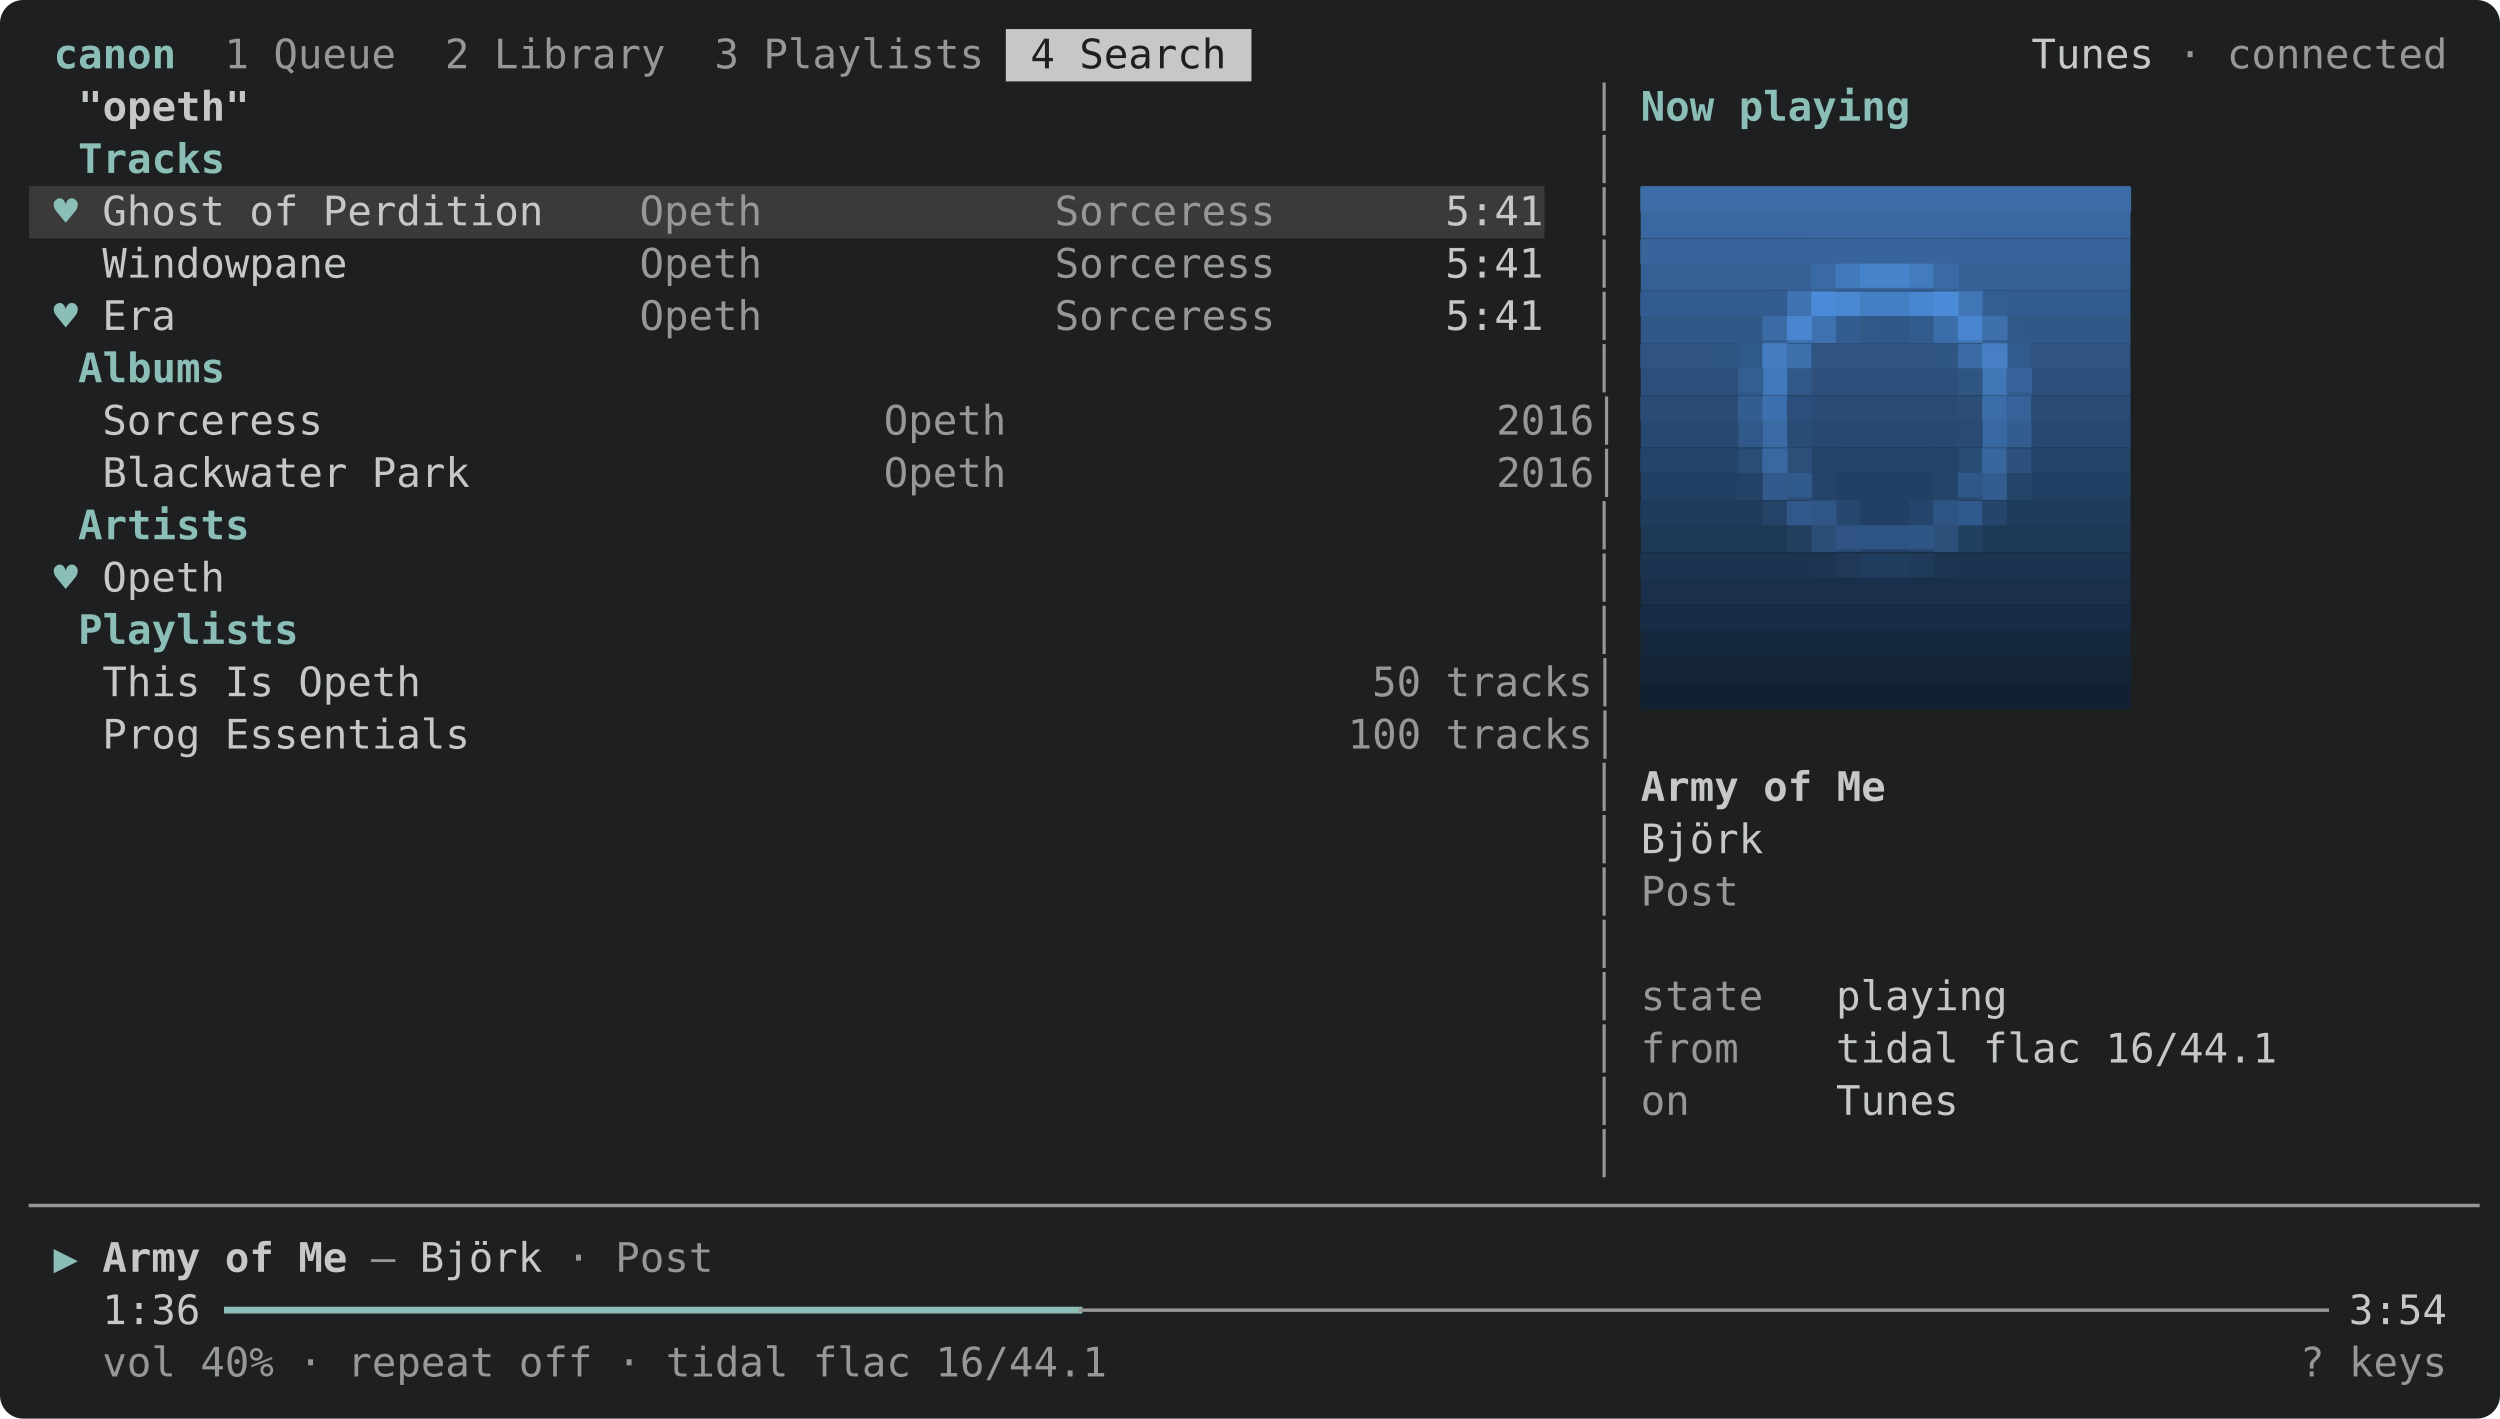
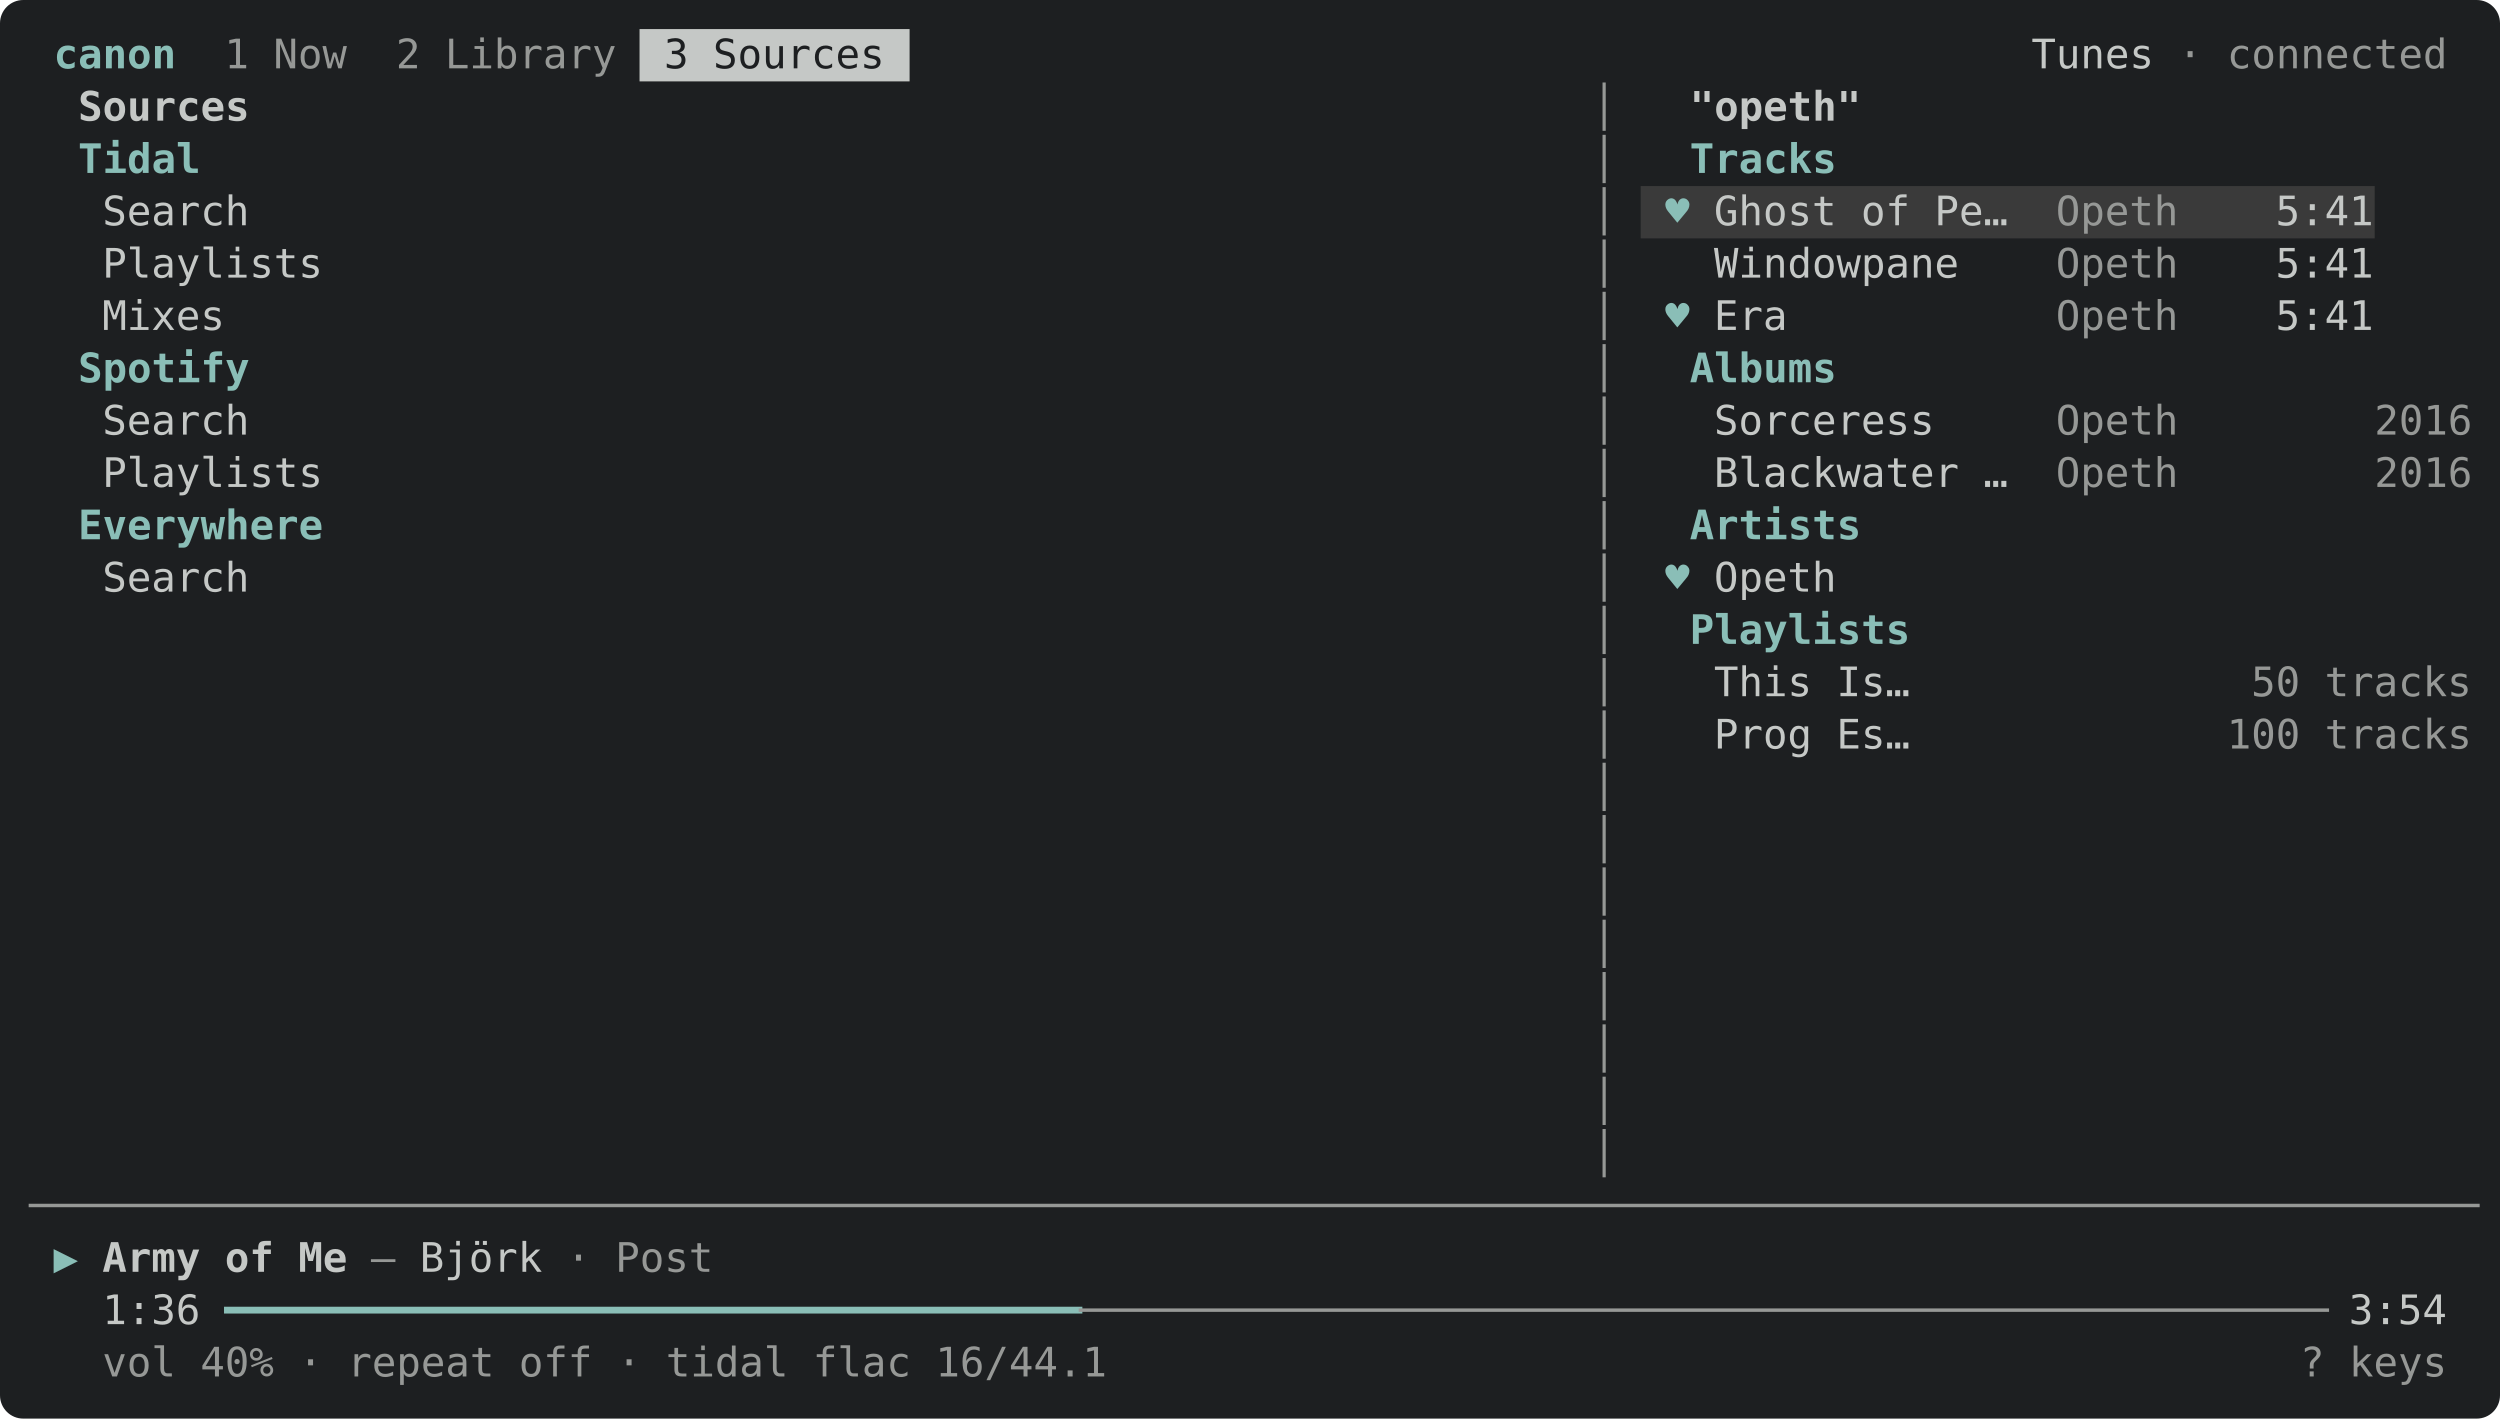
<svg xmlns="http://www.w3.org/2000/svg" width="860" height="488" viewBox="0 0 860 488" font-family="ui-monospace,'SF Mono','DejaVu Sans Mono',Menlo,Consolas,monospace" font-size="14">
  <style>
text{white-space:pre}
.b0{fill:#c5c8c6}
.b1{fill:#3a3a3a}
- .b2{fill:#3968a0}
- .b3{fill:#356095}
- .b4{fill:#356196}
- .b5{fill:#37649b}
- .b6{fill:#37649c}
- .b7{fill:#356197}
- .b8{fill:#2f5886}
- .b9{fill:#2f5887}
- .b10{fill:#335d91}
- .b11{fill:#3e72b0}
- .b12{fill:#3e71af}
- .b13{fill:#335d90}
- .b14{fill:#305987}
- .b15{fill:#305887}
- .b16{fill:#325c8d}
- .b17{fill:#3b6da8}
- .b18{fill:#4076b6}
- .b19{fill:#335e93}
- .b20{fill:#305988}
- .b21{fill:#2d4f7c}
- .b22{fill:#2f5988}
- .b23{fill:#4179ba}
- .b24{fill:#305888}
- .b25{fill:#2f5583}
- .b26{fill:#4177b7}
- .b27{fill:#325c8e}
- .b28{fill:#274871}
- .b29{fill:#305889}
- .b30{fill:#3a6ba5}
- .b31{fill:#294c76}
- .b32{fill:#284a73}
- .b33{fill:#3868a1}
- .b34{fill:#224064}
- .b35{fill:#234266}
- .b36{fill:#31598b}
- .b37{fill:#2b4f79}
- .b38{fill:#24446a}
- .b39{fill:#234368}
- .b40{fill:#284c74}
- .b41{fill:#335d8f}
- .b42{fill:#244468}
- .b43{fill:#1e3956}
- .b44{fill:#223f5f}
- .b45{fill:#2b4e77}
- .b46{fill:#26476e}
- .b47{fill:#26456c}
- .b48{fill:#2c4f7a}
- .b49{fill:#224062}
- .b50{fill:#1e3957}
- .b51{fill:#1a2f4a}
- .b52{fill:#16283e}
- .b53{fill:#112131}
.s0{fill:#8abeb7;font-weight:bold}
.s1{fill:#969896}
.s2{fill:#1d1f21}
.s3{font-weight:bold}
.s4{fill:#8abeb7}
- .s5{fill:#3b6ca5}
- .s6{fill:#37649b}
- .s7{fill:#396aa3}
- .s8{fill:#427abc}
- .s9{fill:#4783ca}
- .s10{fill:#4883cb}
- .s11{fill:#437bbf}
- .s12{fill:#3a6ba6}
- .s13{fill:#325b8f}
- .s14{fill:#3a6ba4}
- .s15{fill:#4986cf}
- .s16{fill:#4b8ad6}
- .s17{fill:#4a88d1}
- .s18{fill:#457fc3}
- .s19{fill:#4986d0}
- .s20{fill:#4b8bd7}
- .s21{fill:#4985ce}
- .s22{fill:#3d70ac}
- .s23{fill:#2f5481}
- .s24{fill:#2e5481}
- .s25{fill:#335e91}
- .s26{fill:#447cbf}
- .s27{fill:#3d6fab}
- .s28{fill:#305583}
- .s29{fill:#2f5582}
- .s30{fill:#3a6aa3}
- .s31{fill:#467fc3}
- .s32{fill:#366399}
- .s33{fill:#2a4b76}
- .s34{fill:#335d90}
- .s35{fill:#3d70ae}
- .s36{fill:#2b4e7b}
- .s37{fill:#2b4d78}
- .s38{fill:#3b6da8}
- .s39{fill:#366299}
- .s40{fill:#24446a}
- .s41{fill:#2a4d78}
- .s42{fill:#3967a0}
- .s43{fill:#315b8c}
- .s44{fill:#2f5888}
- .s45{fill:#38679e}
- .s46{fill:#2c517e}
- .s47{fill:#1f3c5c}
- .s48{fill:#254267}
- .s49{fill:#31588a}
- .s50{fill:#2f5685}
- .s51{fill:#2f5483}
- .s52{fill:#2d5583}
- .s53{fill:#2e5583}
- .s54{fill:#2e5483}
- .s55{fill:#315a8c}
- .s56{fill:#26456b}
- .s57{fill:#203c5c}
- .s58{fill:#1b3550}
- .s59{fill:#1c3652}
- .s60{fill:#203959}
- .s61{fill:#203c5e}
- .s62{fill:#203d5e}
- .s63{fill:#1f3a5b}
- .s64{fill:#182c45}
- .s65{fill:#132436}
</style>
  <rect x="0" y="0" width="860" height="488" rx="8" fill="#1d1f21" />
-   <rect class="b0" x="346.0" y="10.0" width="84.5" height="18.0" />
-   <rect class="b1" x="10.0" y="64.0" width="521.3" height="18.0" />
-   <rect class="b2" x="564.4" y="64.0" width="168.5" height="18.0" />
-   <rect class="b3" x="564.4" y="82.0" width="50.9" height="18.0" />
-   <rect class="b4" x="614.8" y="82.0" width="8.9" height="18.0" />
-   <rect class="b5" x="623.2" y="82.0" width="17.3" height="18.0" />
-   <rect class="b6" x="640.0" y="82.0" width="17.3" height="18.0" />
-   <rect class="b5" x="656.8" y="82.0" width="17.3" height="18.0" />
-   <rect class="b7" x="673.6" y="82.0" width="8.9" height="18.0" />
-   <rect class="b3" x="682.0" y="82.0" width="50.9" height="18.0" />
-   <rect class="b8" x="564.4" y="100.0" width="34.1" height="18.0" />
-   <rect class="b9" x="598.0" y="100.0" width="8.9" height="18.0" />
-   <rect class="b10" x="606.4" y="100.0" width="8.9" height="18.0" />
-   <rect class="b11" x="614.8" y="100.0" width="8.9" height="18.0" />
-   <rect class="b12" x="623.2" y="100.0" width="8.9" height="18.0" />
-   <rect class="b13" x="631.6" y="100.0" width="8.9" height="18.0" />
-   <rect class="b14" x="640.0" y="100.0" width="8.9" height="18.0" />
-   <rect class="b15" x="648.4" y="100.0" width="8.9" height="18.0" />
-   <rect class="b16" x="656.8" y="100.0" width="8.9" height="18.0" />
-   <rect class="b17" x="665.2" y="100.0" width="8.9" height="18.0" />
-   <rect class="b18" x="673.6" y="100.0" width="8.9" height="18.0" />
-   <rect class="b19" x="682.0" y="100.0" width="8.9" height="18.0" />
-   <rect class="b20" x="690.4" y="100.0" width="8.9" height="18.0" />
-   <rect class="b8" x="698.8" y="100.0" width="34.1" height="18.0" />
-   <rect class="b21" x="564.4" y="118.0" width="34.1" height="18.0" />
-   <rect class="b22" x="598.0" y="118.0" width="8.9" height="18.0" />
-   <rect class="b23" x="606.4" y="118.0" width="8.9" height="18.0" />
-   <rect class="b24" x="614.8" y="118.0" width="8.9" height="18.0" />
-   <rect class="b21" x="623.2" y="118.0" width="50.9" height="18.0" />
-   <rect class="b25" x="673.6" y="118.0" width="8.9" height="18.0" />
-   <rect class="b26" x="682.0" y="118.0" width="8.9" height="18.0" />
-   <rect class="b27" x="690.4" y="118.0" width="8.9" height="18.0" />
-   <rect class="b21" x="698.8" y="118.0" width="34.1" height="18.0" />
-   <rect class="b28" x="564.4" y="136.0" width="34.1" height="18.0" />
-   <rect class="b29" x="598.0" y="136.0" width="8.9" height="18.0" />
-   <rect class="b30" x="606.4" y="136.0" width="8.9" height="18.0" />
-   <rect class="b31" x="614.8" y="136.0" width="8.9" height="18.0" />
-   <rect class="b28" x="623.2" y="136.0" width="50.9" height="18.0" />
-   <rect class="b32" x="673.6" y="136.0" width="8.9" height="18.0" />
-   <rect class="b33" x="682.0" y="136.0" width="8.9" height="18.0" />
-   <rect class="b13" x="690.4" y="136.0" width="8.9" height="18.0" />
-   <rect class="b28" x="698.8" y="136.0" width="34.1" height="18.0" />
-   <rect class="b34" x="564.4" y="154.0" width="34.1" height="18.0" />
-   <rect class="b35" x="598.0" y="154.0" width="8.9" height="18.0" />
-   <rect class="b36" x="606.4" y="154.0" width="8.9" height="18.0" />
-   <rect class="b37" x="614.8" y="154.0" width="8.9" height="18.0" />
-   <rect class="b38" x="623.2" y="154.0" width="8.9" height="18.0" />
-   <rect class="b34" x="631.6" y="154.0" width="34.1" height="18.0" />
-   <rect class="b39" x="665.2" y="154.0" width="8.9" height="18.0" />
-   <rect class="b40" x="673.6" y="154.0" width="8.9" height="18.0" />
-   <rect class="b41" x="682.0" y="154.0" width="8.9" height="18.0" />
-   <rect class="b42" x="690.4" y="154.0" width="8.9" height="18.0" />
-   <rect class="b34" x="698.8" y="154.0" width="34.1" height="18.0" />
-   <rect class="b43" x="564.4" y="172.0" width="50.9" height="18.0" />
-   <rect class="b44" x="614.8" y="172.0" width="8.9" height="18.0" />
-   <rect class="b45" x="623.2" y="172.0" width="8.9" height="18.0" />
-   <rect class="b46" x="631.6" y="172.0" width="8.9" height="18.0" />
-   <rect class="b34" x="640.0" y="172.0" width="17.3" height="18.0" />
-   <rect class="b47" x="656.8" y="172.0" width="8.9" height="18.0" />
-   <rect class="b48" x="665.2" y="172.0" width="8.9" height="18.0" />
-   <rect class="b49" x="673.6" y="172.0" width="8.9" height="18.0" />
-   <rect class="b50" x="682.0" y="172.0" width="8.9" height="18.0" />
-   <rect class="b43" x="690.4" y="172.0" width="42.5" height="18.0" />
-   <rect class="b51" x="564.4" y="190.0" width="168.5" height="18.0" />
-   <rect class="b52" x="564.4" y="208.0" width="168.5" height="18.0" />
-   <rect class="b53" x="564.4" y="226.0" width="168.5" height="18.0" />
+   <rect class="b0" x="220.0" y="10.0" width="92.9" height="18.0" />
+   <rect class="b1" x="564.4" y="64.0" width="252.5" height="18.0" />
  <g fill="#c5c8c6">
    <text xml:space="preserve" y="23.5">
      <tspan x="10.0" class="s0"> canon</tspan>
-       <tspan x="77.2" class="s1">1 Queue  2 Library  3 Playlists</tspan>
-       <tspan x="346.0" class="s2"> 4 Search</tspan>
+       <tspan x="77.2" class="s1">1 Now  2 Library</tspan>
+       <tspan x="220.0" class="s2"> 3 Sources</tspan>
      <tspan x="698.8">Tunes</tspan>
      <tspan x="749.2" class="s1">· connected</tspan>
    </text>
    <text xml:space="preserve" y="41.5">
-       <tspan x="10.0" class="s3">  "opeth"</tspan>
+       <tspan x="10.0" class="s3">  Sources</tspan>
      <tspan x="547.6" class="s1">│</tspan>
-       <tspan x="564.4" class="s0">Now playing</tspan>
+       <tspan x="564.4" class="s3">  "opeth"</tspan>
    </text>
    <text xml:space="preserve" y="59.5">
-       <tspan x="10.0" class="s0">  Tracks</tspan>
+       <tspan x="10.0" class="s0">  Tidal</tspan>
      <tspan x="547.6" class="s1">│</tspan>
+       <tspan x="564.4" class="s0">  Tracks</tspan>
    </text>
    <text xml:space="preserve" y="77.5">
-       <tspan x="18.4" class="s4">♥</tspan>
-       <tspan x="35.2">Ghost of Perdition</tspan>
-       <tspan x="220.0" class="s1">Opeth</tspan>
-       <tspan x="362.8" class="s1">Sorceress</tspan>
-       <tspan x="497.2">5:41</tspan>
+       <tspan x="35.2">Search</tspan>
      <tspan x="547.6" class="s1">│</tspan>
-       <tspan x="564.4" class="s5">▀▀▀▀▀▀▀▀▀▀▀▀▀▀▀▀▀▀▀▀</tspan>
+       <tspan x="572.8" class="s4">♥</tspan>
+       <tspan x="589.6">Ghost of Pe…</tspan>
+       <tspan x="707.2" class="s1">Opeth</tspan>
+       <tspan x="782.8">5:41</tspan>
    </text>
    <text xml:space="preserve" y="95.5">
-       <tspan x="35.2">Windowpane</tspan>
-       <tspan x="220.0" class="s1">Opeth</tspan>
-       <tspan x="362.8" class="s1">Sorceress</tspan>
-       <tspan x="497.2">5:41</tspan>
+       <tspan x="35.2">Playlists</tspan>
      <tspan x="547.6" class="s1">│</tspan>
-       <tspan x="564.4" class="s6">▀▀▀▀▀▀▀</tspan>
-       <tspan x="623.2" class="s7">▄</tspan>
-       <tspan x="631.6" class="s8">▄</tspan>
-       <tspan x="640.0" class="s9">▄</tspan>
-       <tspan x="648.4" class="s10">▄</tspan>
-       <tspan x="656.8" class="s11">▄</tspan>
-       <tspan x="665.2" class="s12">▄</tspan>
-       <tspan x="673.6" class="s6">▀▀▀▀▀▀▀</tspan>
+       <tspan x="589.6">Windowpane</tspan>
+       <tspan x="707.2" class="s1">Opeth</tspan>
+       <tspan x="782.8">5:41</tspan>
    </text>
    <text xml:space="preserve" y="113.5">
-       <tspan x="18.4" class="s4">♥</tspan>
-       <tspan x="35.2">Era</tspan>
-       <tspan x="220.0" class="s1">Opeth</tspan>
-       <tspan x="362.8" class="s1">Sorceress</tspan>
-       <tspan x="497.2">5:41</tspan>
+       <tspan x="35.2">Mixes</tspan>
      <tspan x="547.6" class="s1">│</tspan>
-       <tspan x="564.4" class="s13">▀▀▀▀▀</tspan>
-       <tspan x="606.4" class="s14">▄</tspan>
-       <tspan x="614.8" class="s15">▄</tspan>
-       <tspan x="623.2" class="s16">▀</tspan>
-       <tspan x="631.6" class="s17">▀</tspan>
-       <tspan x="640.0" class="s18">▀▀</tspan>
-       <tspan x="656.8" class="s19">▀</tspan>
-       <tspan x="665.2" class="s20">▀</tspan>
-       <tspan x="673.6" class="s21">▄</tspan>
-       <tspan x="682.0" class="s22">▄</tspan>
-       <tspan x="690.4" class="s13">▀▀▀▀▀</tspan>
+       <tspan x="572.8" class="s4">♥</tspan>
+       <tspan x="589.6">Era</tspan>
+       <tspan x="707.2" class="s1">Opeth</tspan>
+       <tspan x="782.8">5:41</tspan>
    </text>
    <text xml:space="preserve" y="131.5">
-       <tspan x="10.0" class="s0">  Albums</tspan>
+       <tspan x="10.0" class="s0">  Spotify</tspan>
      <tspan x="547.6" class="s1">│</tspan>
-       <tspan x="564.4" class="s23">▀▀▀</tspan>
-       <tspan x="589.6" class="s24">▀</tspan>
-       <tspan x="598.0" class="s25">▄</tspan>
-       <tspan x="606.4" class="s26">▀</tspan>
-       <tspan x="614.8" class="s27">▀</tspan>
-       <tspan x="623.2" class="s28">▀</tspan>
-       <tspan x="631.6" class="s23">▀▀▀▀</tspan>
-       <tspan x="665.2" class="s29">▀</tspan>
-       <tspan x="673.6" class="s30">▀</tspan>
-       <tspan x="682.0" class="s31">▀</tspan>
-       <tspan x="690.4" class="s32">▄</tspan>
-       <tspan x="698.8" class="s23">▀▀▀▀</tspan>
+       <tspan x="564.4" class="s0">  Albums</tspan>
    </text>
    <text xml:space="preserve" y="149.5">
-       <tspan x="35.2">Sorceress</tspan>
-       <tspan x="304.0" class="s1">Opeth                    2016│</tspan>
-       <tspan x="564.4" class="s33">▀▀▀▀</tspan>
-       <tspan x="598.0" class="s34">▀</tspan>
-       <tspan x="606.4" class="s35">▀</tspan>
-       <tspan x="614.8" class="s36">▀</tspan>
-       <tspan x="623.2" class="s33">▀▀▀▀▀▀</tspan>
-       <tspan x="673.6" class="s37">▀</tspan>
-       <tspan x="682.0" class="s38">▀</tspan>
-       <tspan x="690.4" class="s39">▀</tspan>
-       <tspan x="698.8" class="s33">▀▀▀▀</tspan>
+       <tspan x="35.2">Search</tspan>
+       <tspan x="547.6" class="s1">│</tspan>
+       <tspan x="589.6">Sorceress</tspan>
+       <tspan x="707.2" class="s1">Opeth        2016</tspan>
    </text>
    <text xml:space="preserve" y="167.5">
-       <tspan x="35.2">Blackwater Park</tspan>
-       <tspan x="304.0" class="s1">Opeth                    2016│</tspan>
-       <tspan x="564.4" class="s40">▀▀▀▀</tspan>
-       <tspan x="598.0" class="s41">▀</tspan>
-       <tspan x="606.4" class="s42">▀</tspan>
-       <tspan x="614.8" class="s43">▄</tspan>
-       <tspan x="631.6" class="s40">▀▀▀▀▀</tspan>
-       <tspan x="673.6" class="s44">▄</tspan>
-       <tspan x="682.0" class="s45">▀</tspan>
-       <tspan x="690.4" class="s46">▀</tspan>
-       <tspan x="698.8" class="s40">▀▀▀▀</tspan>
+       <tspan x="35.2">Playlists</tspan>
+       <tspan x="547.6" class="s1">│</tspan>
+       <tspan x="589.6">Blackwater …</tspan>
+       <tspan x="707.2" class="s1">Opeth        2016</tspan>
    </text>
    <text xml:space="preserve" y="185.5">
-       <tspan x="10.0" class="s0">  Artists</tspan>
+       <tspan x="10.0" class="s0">  Everywhere</tspan>
      <tspan x="547.6" class="s1">│</tspan>
-       <tspan x="564.4" class="s47">▀▀▀▀▀</tspan>
-       <tspan x="606.4" class="s48">▀</tspan>
-       <tspan x="614.8" class="s49">▀</tspan>
-       <tspan x="623.2" class="s50">▀</tspan>
-       <tspan x="631.6" class="s51">▄</tspan>
-       <tspan x="640.0" class="s52">▄▄</tspan>
-       <tspan x="656.8" class="s53">▄</tspan>
-       <tspan x="665.2" class="s54">▀</tspan>
-       <tspan x="673.6" class="s55">▀</tspan>
-       <tspan x="682.0" class="s56">▀</tspan>
-       <tspan x="690.4" class="s57">▀</tspan>
-       <tspan x="698.8" class="s47">▀▀▀▀</tspan>
+       <tspan x="564.4" class="s0">  Artists</tspan>
    </text>
    <text xml:space="preserve" y="203.5">
-       <tspan x="18.4" class="s4">♥</tspan>
-       <tspan x="35.2">Opeth</tspan>
+       <tspan x="35.2">Search</tspan>
      <tspan x="547.6" class="s1">│</tspan>
-       <tspan x="564.4" class="s58">▀▀▀▀▀▀▀</tspan>
-       <tspan x="623.2" class="s59">▀</tspan>
-       <tspan x="631.6" class="s60">▀</tspan>
-       <tspan x="640.0" class="s61">▀</tspan>
-       <tspan x="648.4" class="s62">▀</tspan>
-       <tspan x="656.8" class="s63">▀</tspan>
-       <tspan x="665.2" class="s59">▀</tspan>
-       <tspan x="673.6" class="s58">▀▀▀▀▀▀▀</tspan>
+       <tspan x="572.8" class="s4">♥</tspan>
+       <tspan x="589.6">Opeth</tspan>
    </text>
    <text xml:space="preserve" y="221.5">
-       <tspan x="10.0" class="s0">  Playlists</tspan>
      <tspan x="547.6" class="s1">│</tspan>
-       <tspan x="564.4" class="s64">▀▀▀▀▀▀▀▀▀▀▀▀▀▀▀▀▀▀▀▀</tspan>
+       <tspan x="564.4" class="s0">  Playlists</tspan>
    </text>
    <text xml:space="preserve" y="239.5">
-       <tspan x="35.2">This Is Opeth</tspan>
-       <tspan x="472.0" class="s1">50 tracks│</tspan>
-       <tspan x="564.4" class="s65">▀▀▀▀▀▀▀▀▀▀▀▀▀▀▀▀▀▀▀▀</tspan>
+       <tspan x="547.6" class="s1">│</tspan>
+       <tspan x="589.6">This Is…</tspan>
+       <tspan x="774.4" class="s1">50 tracks</tspan>
    </text>
    <text xml:space="preserve" y="257.5">
-       <tspan x="35.2">Prog Essentials</tspan>
-       <tspan x="463.6" class="s1">100 tracks│</tspan>
+       <tspan x="547.6" class="s1">│</tspan>
+       <tspan x="589.6">Prog Es…</tspan>
+       <tspan x="766.0" class="s1">100 tracks</tspan>
    </text>
    <text xml:space="preserve" y="275.5">
      <tspan x="547.6" class="s1">│</tspan>
-       <tspan x="564.4" class="s3">Army of Me</tspan>
    </text>
    <text xml:space="preserve" y="293.5">
      <tspan x="547.6" class="s1">│</tspan>
-       <tspan x="564.4">Björk</tspan>
    </text>
    <text xml:space="preserve" y="311.5">
      <tspan x="547.6" class="s1">│</tspan>
-       <tspan x="564.4" class="s1">Post</tspan>
    </text>
    <text xml:space="preserve" y="329.5">
      <tspan x="547.6" class="s1">│</tspan>
    </text>
    <text xml:space="preserve" y="347.5">
      <tspan x="547.6" class="s1">│</tspan>
-       <tspan x="564.4" class="s1">state</tspan>
-       <tspan x="631.6">playing</tspan>
    </text>
    <text xml:space="preserve" y="365.5">
      <tspan x="547.6" class="s1">│</tspan>
-       <tspan x="564.4" class="s1">from</tspan>
-       <tspan x="631.6">tidal flac 16/44.1</tspan>
    </text>
    <text xml:space="preserve" y="383.5">
      <tspan x="547.6" class="s1">│</tspan>
-       <tspan x="564.4" class="s1">on</tspan>
-       <tspan x="631.6">Tunes</tspan>
    </text>
    <text xml:space="preserve" y="401.5">
      <tspan x="547.6" class="s1">│</tspan>
    </text>
    <text xml:space="preserve" y="419.5">
      <tspan x="10.0" class="s1">────────────────────────────────────────────────────────────────────────────────────────────────────</tspan>
    </text>
    <text xml:space="preserve" y="437.5">
      <tspan x="18.4" class="s4">▶</tspan>
      <tspan x="35.2" class="s3">Army of Me</tspan>
      <tspan x="127.6" class="s1">—</tspan>
      <tspan x="144.4">Björk</tspan>
      <tspan x="194.8" class="s1">· Post</tspan>
    </text>
    <text xml:space="preserve" y="455.5">
      <tspan x="35.2">1:36</tspan>
      <tspan x="77.2" class="s4">━━━━━━━━━━━━━━━━━━━━━━━━━━━━━━━━━━━</tspan>
      <tspan x="371.2" class="s1">───────────────────────────────────────────────────</tspan>
      <tspan x="808.0">3:54</tspan>
    </text>
    <text xml:space="preserve" y="473.5">
      <tspan x="35.2" class="s1">vol 40% · repeat off · tidal flac 16/44.1</tspan>
      <tspan x="791.2" class="s1">? keys</tspan>
    </text>
  </g>
</svg>
